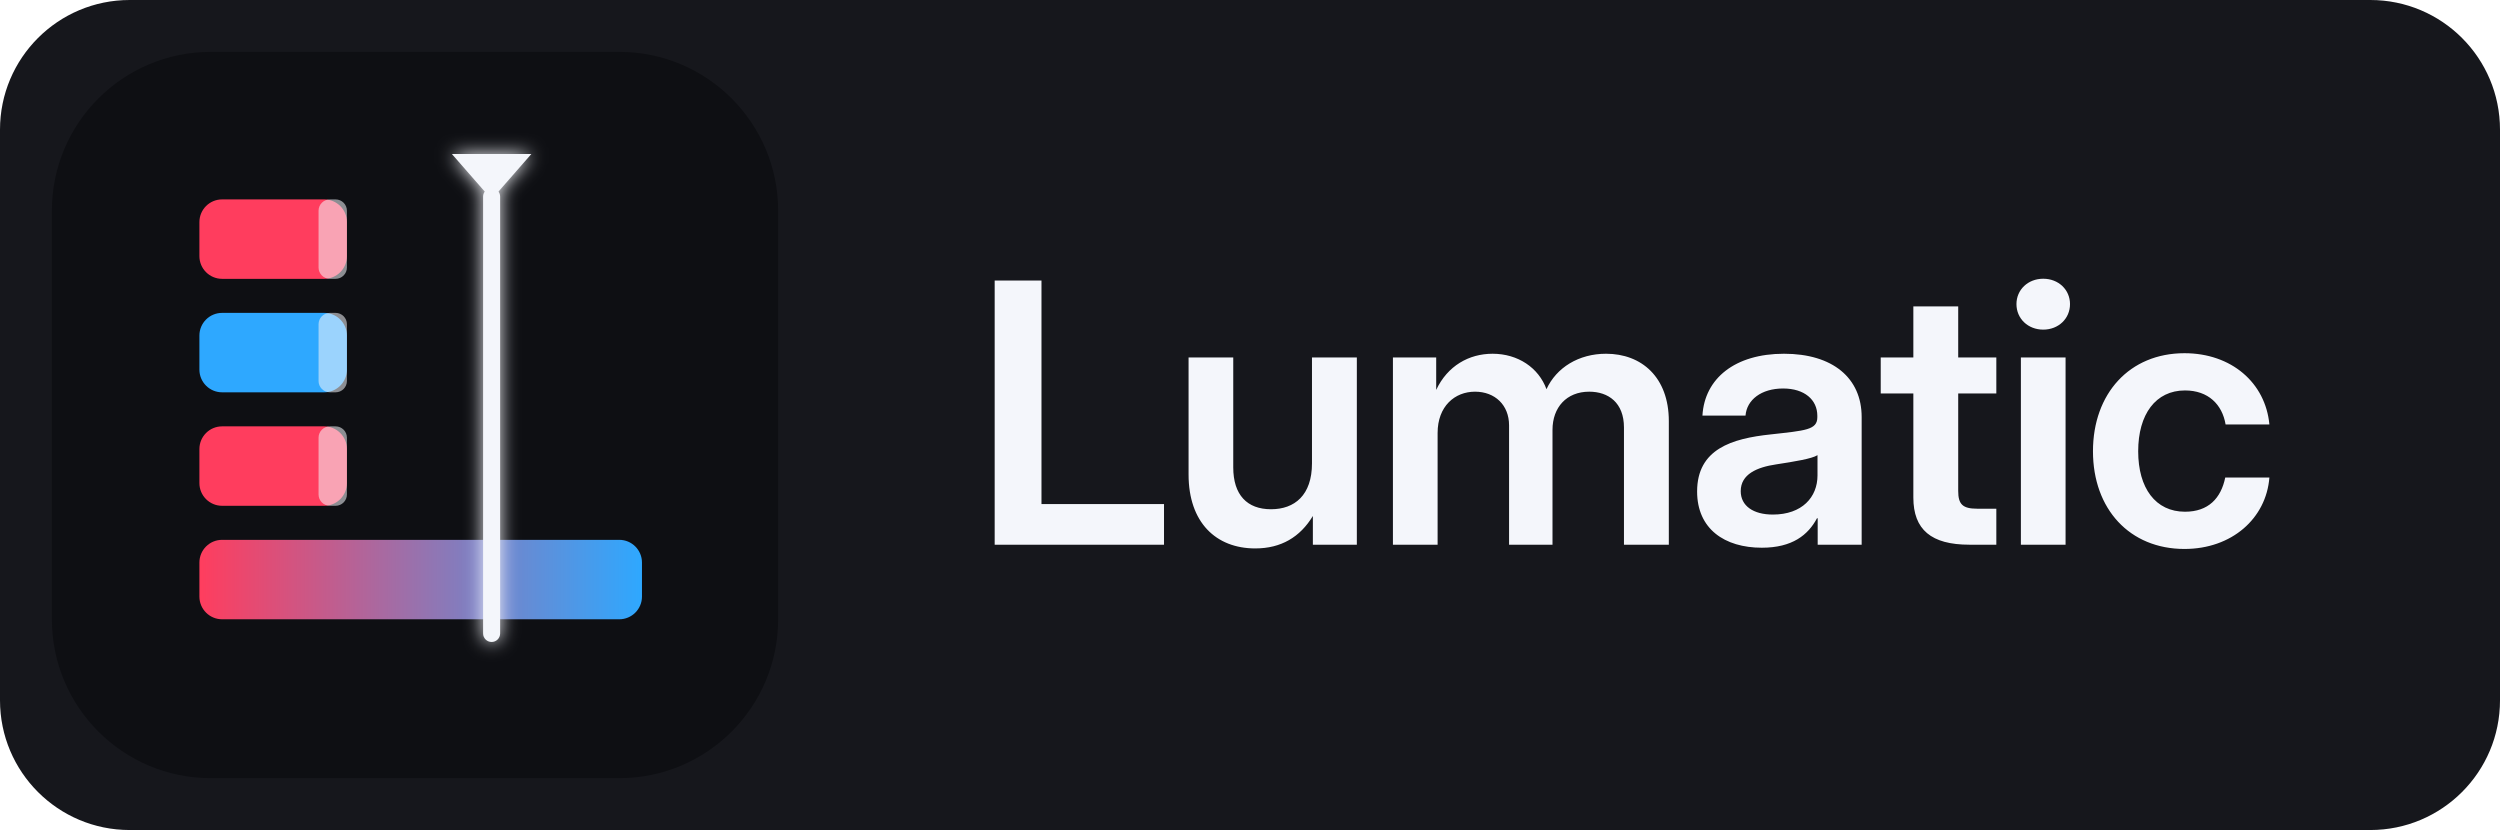
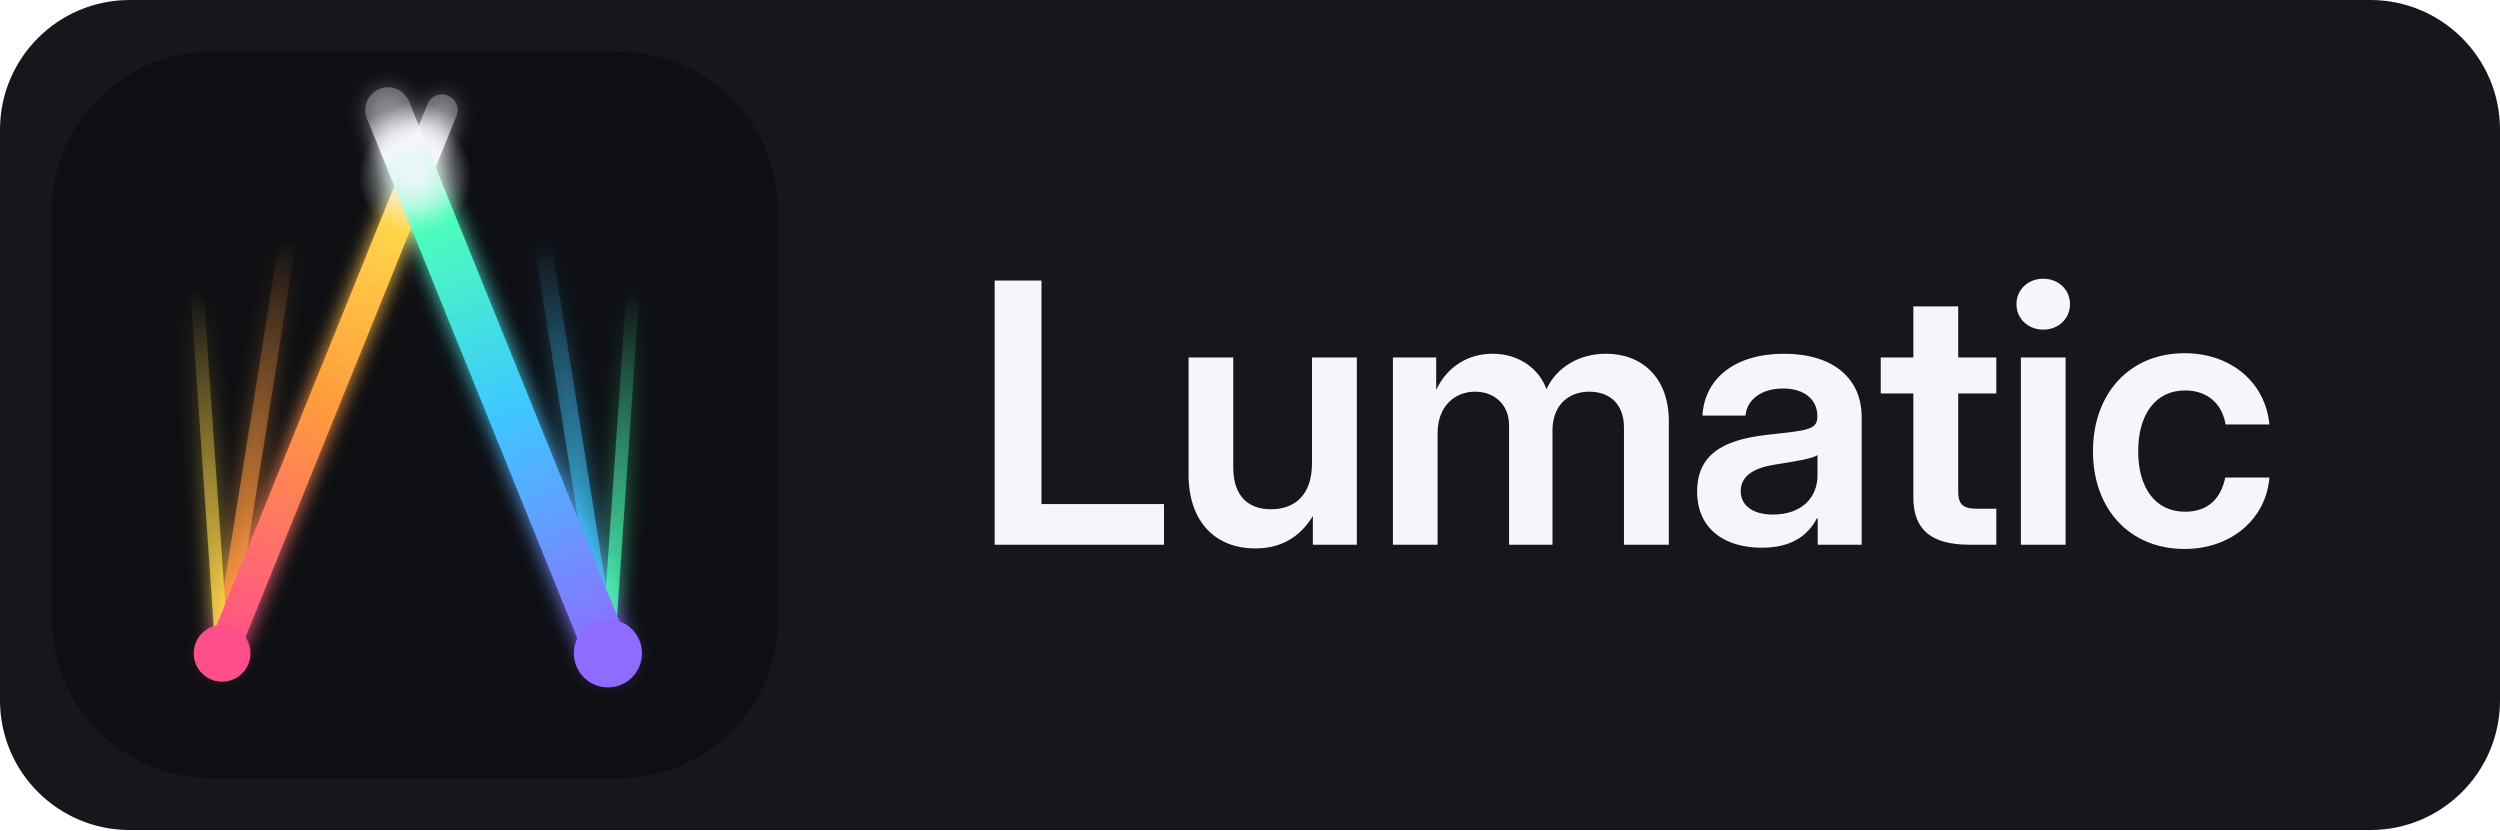
<svg xmlns="http://www.w3.org/2000/svg" viewBox="0 0 385.53 128" width="385.53" height="128" role="img" aria-labelledby="t d">
  <defs>
-     <linearGradient id="g3" gradientUnits="userSpaceOnUse" x1="26" y1="0" x2="104" y2="0">
-       <stop offset="0" stop-color="#ff3d5e" />
-       <stop offset="1" stop-color="#2ea8ff" />
-     </linearGradient>
-     <filter id="f3" x="-50%" y="-50%" width="200%" height="200%">
-       <feGaussianBlur stdDeviation="1.6" result="b" />
+     <filter id="fl" x="-50%" y="-50%" width="200%" height="200%">
+       <feGaussianBlur stdDeviation="1.8" result="b" />
      <feMerge>
        <feMergeNode in="b" />
        <feMergeNode in="SourceGraphic" />
      </feMerge>
    </filter>
+     <radialGradient id="al" cx="64" cy="22" r="10" gradientUnits="userSpaceOnUse">
+       <stop offset="0" stop-color="#f4f6fb" stop-opacity="0.95" />
+       <stop offset="1" stop-color="#f4f6fb" stop-opacity="0" />
+     </radialGradient>
+     <linearGradient id="fan00" gradientUnits="userSpaceOnUse" x1="30" y1="106" x2="41.62" y2="32.92">
+       <stop offset="0" stop-color="#ff9a3d" stop-opacity="0.9" />
+       <stop offset="1" stop-color="#ff9a3d" stop-opacity="0.0" />
+     </linearGradient>
+     <linearGradient id="fan01" gradientUnits="userSpaceOnUse" x1="30" y1="106" x2="25.58" y2="42.15">
+       <stop offset="0" stop-color="#ffd84a" stop-opacity="0.9" />
+       <stop offset="1" stop-color="#ffd84a" stop-opacity="0.0" />
+     </linearGradient>
+     <linearGradient id="fan10" gradientUnits="userSpaceOnUse" x1="98" y1="106" x2="86.38" y2="32.92">
+       <stop offset="0" stop-color="#3dc8ff" stop-opacity="0.9" />
+       <stop offset="1" stop-color="#3dc8ff" stop-opacity="0.0" />
+     </linearGradient>
+     <linearGradient id="fan11" gradientUnits="userSpaceOnUse" x1="98" y1="106" x2="102.42" y2="42.15">
+       <stop offset="0" stop-color="#4dffb8" stop-opacity="0.9" />
+       <stop offset="1" stop-color="#4dffb8" stop-opacity="0.0" />
+     </linearGradient>
+     <linearGradient id="leg0" gradientUnits="userSpaceOnUse" x1="30" y1="106" x2="68.76" y2="10.24">
+       <stop offset="0" stop-color="#ff4f8b" />
+       <stop offset="0.45" stop-color="#ff9a3d" />
+       <stop offset="0.8" stop-color="#ffd84a" />
+       <stop offset="0.93" stop-color="#f4f6fb" />
+       <stop offset="1" stop-color="#f4f6fb" stop-opacity="0.3" />
+     </linearGradient>
+     <linearGradient id="leg1" gradientUnits="userSpaceOnUse" x1="98" y1="106" x2="59.24" y2="10.24">
+       <stop offset="0" stop-color="#8f6bff" />
+       <stop offset="0.45" stop-color="#3dc8ff" />
+       <stop offset="0.8" stop-color="#4dffb8" />
+       <stop offset="0.93" stop-color="#f4f6fb" />
+       <stop offset="1" stop-color="#f4f6fb" stop-opacity="0.3" />
+     </linearGradient>
  </defs>
  <rect width="385.53" height="128" rx="20" fill="#16171c" />
  <g transform="translate(8 8) scale(0.875)">
    <rect width="128" height="128" rx="28" fill="#0e0f13" />
-     <rect x="26" y="26" width="26" height="14" rx="4" fill="#ff3d5e" />
-     <rect x="47" y="26" width="5" height="14" rx="2" fill="#f4f6fb" opacity="0.55" />
-     <rect x="26" y="46" width="26" height="14" rx="4" fill="#2ea8ff" />
-     <rect x="47" y="46" width="5" height="14" rx="2" fill="#f4f6fb" opacity="0.55" />
-     <rect x="26" y="66" width="26" height="14" rx="4" fill="#ff3d5e" />
-     <rect x="47" y="66" width="5" height="14" rx="2" fill="#f4f6fb" opacity="0.55" />
-     <rect x="26" y="86" width="78" height="14" rx="4" fill="url(#g3)" />
-     <g fill="#f4f6fb" filter="url(#f3)">
-       <rect x="76" y="24" width="3" height="80" rx="1.5" />
-       <path d="M70.5 18h14l-7 8z" />
+     <g stroke-linecap="round" filter="url(#fl)">
+       <line x1="30" y1="106" x2="41.62" y2="32.92" stroke="url(#fan00)" stroke-width="3" />
+       <line x1="30" y1="106" x2="25.58" y2="42.15" stroke="url(#fan01)" stroke-width="2.3" />
+       <line x1="98" y1="106" x2="86.38" y2="32.92" stroke="url(#fan10)" stroke-width="3" />
+       <line x1="98" y1="106" x2="102.42" y2="42.15" stroke="url(#fan11)" stroke-width="2.3" />
+       <line x1="30" y1="106" x2="68.76" y2="10.24" stroke="url(#leg0)" stroke-width="5.5" />
+       <line x1="98" y1="106" x2="59.24" y2="10.24" stroke="url(#leg1)" stroke-width="8" />
    </g>
+     <circle cx="64" cy="22" r="10" fill="url(#al)" />
+     <circle cx="30" cy="106" r="5" fill="#ff4f8b" />
+     <circle cx="98" cy="106" r="6" fill="#8f6bff" />
  </g>
  <path d="M153.391 84.0H179.504V77.738H160.609V43.258H153.391ZM193.573 84.574C197.565 84.574 200.491 82.824 202.46 79.57V84.0H209.241V55.125H202.323V71.449C202.323 76.371 199.643 78.531 196.006 78.531C192.315 78.531 190.182 76.316 190.182 72.078V55.125H183.292V73.172C183.292 80.582 187.53 84.574 193.573 84.574ZM214.806 84.0H221.696V66.773C221.696 62.645 224.349 60.402 227.466 60.402C230.528 60.402 232.716 62.453 232.716 65.598V84.0H239.415V66.281C239.415 62.836 241.575 60.402 245.075 60.402C248.028 60.402 250.435 62.098 250.435 65.926V84.0H257.353V64.941C257.353 58.16 253.142 54.551 247.673 54.551C243.462 54.551 240.017 56.684 238.485 60.02C237.282 56.711 234.083 54.551 230.173 54.551C226.536 54.551 223.228 56.41 221.478 60.129V55.125H214.806ZM271.695 84.465C276.398 84.465 278.832 82.496 280.199 79.926H280.308V84.0H287.09V64.312C287.09 58.297 282.632 54.551 275.113 54.551C267.566 54.551 262.863 58.352 262.535 64.094H269.179C269.371 61.66 271.613 59.91 274.976 59.91C278.285 59.91 280.254 61.66 280.254 64.121V64.34C280.254 66.309 278.422 66.391 273.062 66.992C267.101 67.621 261.715 69.234 261.715 75.797C261.715 81.566 265.953 84.465 271.695 84.465ZM273.39 79.352C270.382 79.352 268.441 78.012 268.441 75.742C268.441 73.117 270.957 72.051 273.91 71.613C276.754 71.176 279.433 70.738 280.281 70.191V73.309C280.281 76.672 277.902 79.352 273.39 79.352ZM307.858 55.125H301.979V47.25H295.061V55.125H290.03V60.676H295.061V76.727C295.061 81.676 297.822 84.0 303.701 84.0H307.858V78.449H304.905C302.662 78.449 301.979 77.766 301.979 75.715V60.676H307.858ZM311.645 84.0H318.536V55.125H311.645ZM315.091 50.832C317.442 50.832 319.22 49.137 319.22 46.895C319.22 44.68 317.442 42.984 315.091 42.984C312.739 42.984 310.962 44.68 310.962 46.895C310.962 49.137 312.739 50.832 315.091 50.832ZM336.87 84.656C344.171 84.656 349.476 79.953 349.968 73.637H343.16C342.503 76.836 340.562 78.914 336.952 78.914C332.413 78.914 329.734 75.277 329.734 69.59C329.734 63.875 332.441 60.211 336.952 60.211C340.535 60.211 342.695 62.371 343.214 65.461H349.968C349.367 59.035 344.117 54.469 336.87 54.469C328.421 54.469 322.761 60.676 322.761 69.59C322.761 78.504 328.421 84.656 336.87 84.656Z" fill="#f4f6fb" />
</svg>
